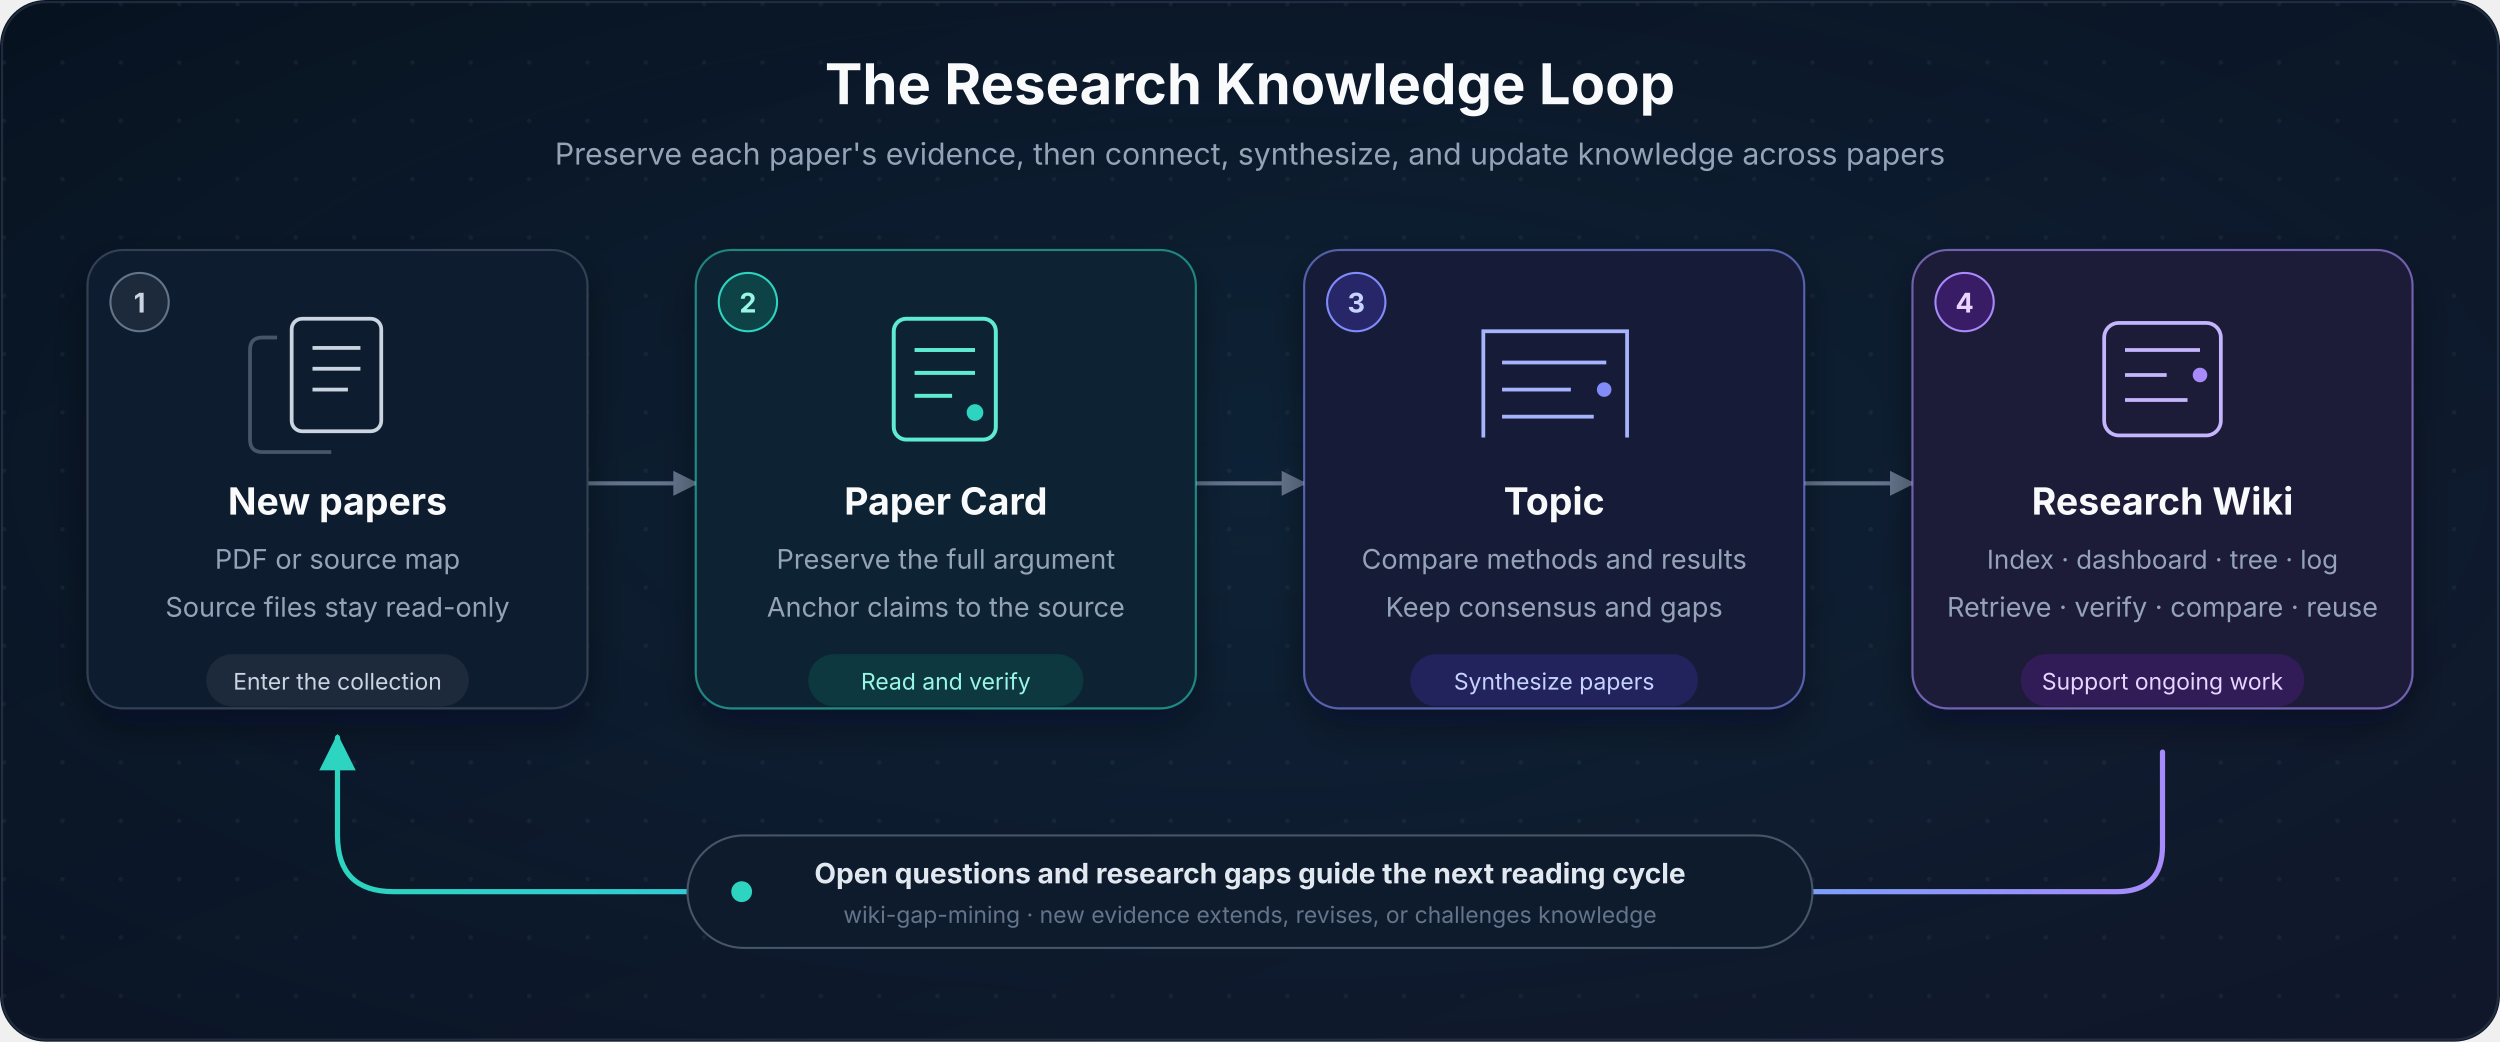
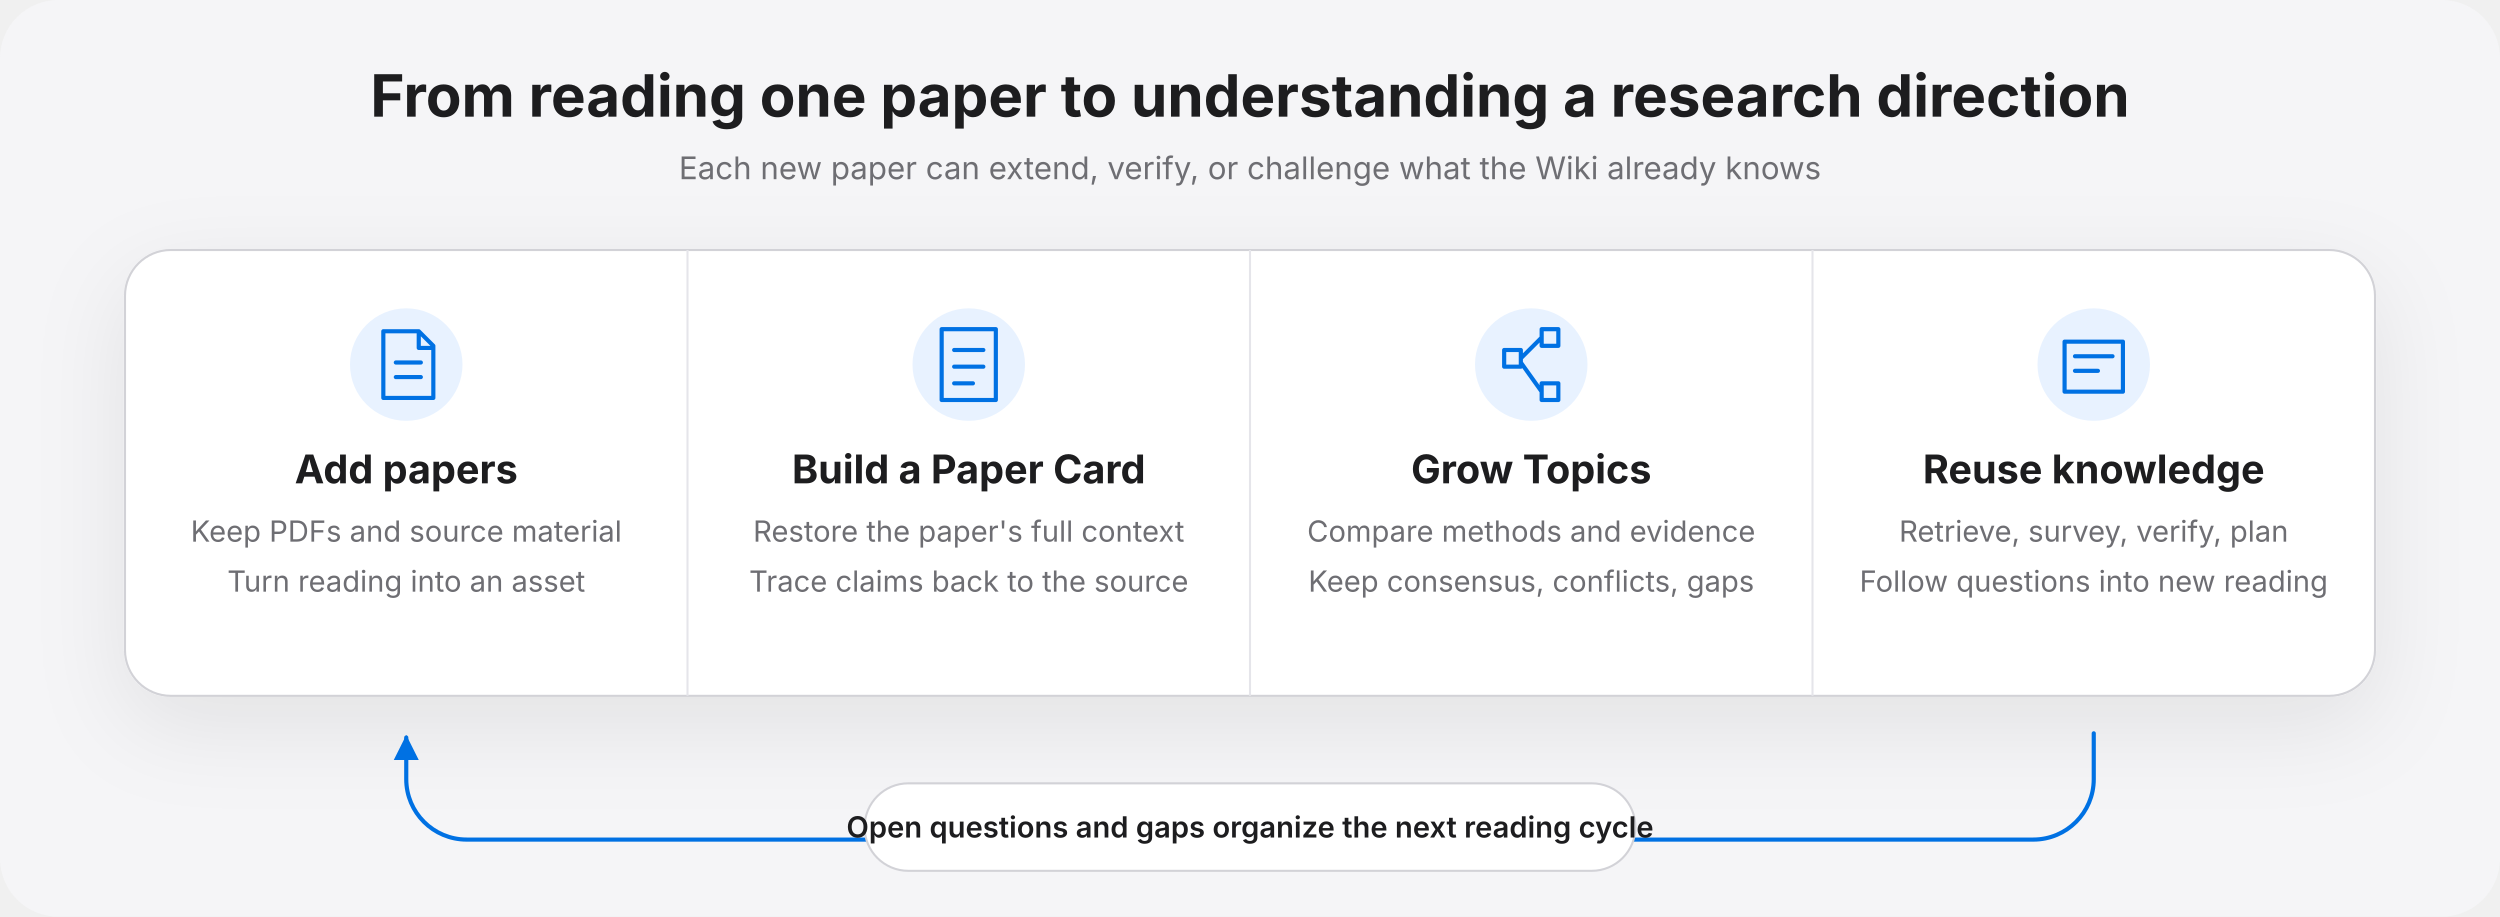
- <svg xmlns="http://www.w3.org/2000/svg" width="1200" height="500" viewBox="0 0 1200 500" role="img" aria-label="Research loop from paper reading to knowledge reuse">
+ <svg xmlns="http://www.w3.org/2000/svg" width="1200" height="440" viewBox="0 0 1200 440" role="img" aria-label="A continuous path from reading papers to reusing research knowledge">
  <defs>
-     <linearGradient id="bg" x1="0" y1="0" x2="1" y2="1">
-       <stop offset="0%" stop-color="#07111f" />
-       <stop offset="55%" stop-color="#0b1526" />
-       <stop offset="100%" stop-color="#10172a" />
-     </linearGradient>
-     <linearGradient id="loop" x1="0" y1="0" x2="1" y2="0">
-       <stop offset="0%" stop-color="#2dd4bf" />
-       <stop offset="50%" stop-color="#38bdf8" />
-       <stop offset="100%" stop-color="#a78bfa" />
-     </linearGradient>
-     <radialGradient id="glow" cx="50%" cy="45%" r="70%">
-       <stop offset="0%" stop-color="#38bdf8" stop-opacity="0.08" />
-       <stop offset="100%" stop-color="#38bdf8" stop-opacity="0" />
-     </radialGradient>
-     <pattern id="dots" width="28" height="28" patternUnits="userSpaceOnUse">
-       <circle cx="2" cy="2" r="1.1" fill="#94a3b8" opacity="0.075" />
-     </pattern>
-     <filter id="shadow" x="-20%" y="-20%" width="140%" height="150%">
-       <feDropShadow dx="0" dy="8" stdDeviation="9" flood-color="#020617" flood-opacity="0.4" />
+     <filter id="shadow" x="-10%" y="-20%" width="120%" height="150%">
+       <feDropShadow dx="0" dy="14" stdDeviation="22" flood-color="#1d1d1f" flood-opacity="0.08" />
    </filter>
-     <marker id="arrow" viewBox="0 0 10 10" refX="9" refY="5" markerWidth="6" markerHeight="6" orient="auto-start-reverse">
-       <path d="M 0 0 L 10 5 L 0 10 z" fill="#64748b" />
-     </marker>
-     <marker id="loopArrow" viewBox="0 0 10 10" refX="9" refY="5" markerWidth="7" markerHeight="7" orient="auto-start-reverse">
-       <path d="M 0 0 L 10 5 L 0 10 z" fill="#2dd4bf" />
+     <marker id="arrow" viewBox="0 0 10 10" refX="9" refY="5" markerWidth="6" markerHeight="6" orient="auto">
+       <path d="M0 0 10 5 0 10Z" fill="#0071e3" />
    </marker>
  </defs>
-   <rect width="1200" height="500" rx="22" fill="url(#bg)" />
-   <rect width="1200" height="500" rx="22" fill="url(#dots)" />
-   <rect width="1200" height="500" rx="22" fill="url(#glow)" />
-   <rect x="1" y="1" width="1198" height="498" rx="21" fill="none" stroke="#334155" stroke-opacity="0.55" />
-   <g font-family="system-ui, -apple-system, 'Segoe UI', sans-serif">
-     <text x="600" y="50" text-anchor="middle" font-size="27" font-weight="740" fill="#f8fafc">The Research Knowledge Loop</text>
-     <text x="600" y="79" text-anchor="middle" font-size="14.5" fill="#94a3b8">Preserve each paper's evidence, then connect, synthesize, and update knowledge across papers</text>
-   </g>
-   <g fill="none" stroke="#64748b" stroke-width="2" stroke-linecap="round" marker-end="url(#arrow)">
-     <path d="M 282 232 L 334 232" />
-     <path d="M 574 232 L 626 232" />
-     <path d="M 866 232 L 918 232" />
-   </g>
-   <g font-family="system-ui, -apple-system, 'Segoe UI', sans-serif" filter="url(#shadow)">
-     <g>
-       <rect x="42" y="120" width="240" height="220" rx="17" fill="#101d2e" stroke="#334155" />
-       <circle cx="67" cy="145" r="14" fill="#1e293b" stroke="#64748b" />
-       <text x="67" y="150" text-anchor="middle" font-size="13" font-weight="700" fill="#cbd5e1">1</text>
-       <g fill="none" stroke="#cbd5e1" stroke-width="1.8">
-         <rect x="140" y="153" width="43" height="54" rx="5" />
-         <path d="M 150 167 H 173 M 150 177 H 173 M 150 187 H 167" />
-         <path d="M 133 162 H 126 Q 120 162 120 168 V 211 Q 120 217 126 217 H 159" stroke="#475569" />
-       </g>
-       <text x="162" y="247" text-anchor="middle" font-size="18" font-weight="720" fill="#f8fafc">New papers</text>
-       <text x="162" y="273" text-anchor="middle" font-size="13" fill="#94a3b8">PDF or source map</text>
-       <text x="162" y="296" text-anchor="middle" font-size="13" fill="#94a3b8">Source files stay read-only</text>
-       <rect x="99" y="314" width="126" height="25" rx="12.5" fill="#1e293b" />
-       <text x="162" y="331" text-anchor="middle" font-size="11" fill="#cbd5e1">Enter the collection</text>
+   <rect width="1200" height="440" rx="28" fill="#f5f5f7" />
+   <g font-family="-apple-system, BlinkMacSystemFont, 'Segoe UI', sans-serif">
+     <text x="600" y="56" text-anchor="middle" font-size="28" font-weight="700" fill="#1d1d1f">From reading one paper to understanding a research direction</text>
+     <text x="600" y="86" text-anchor="middle" font-size="15" fill="#6e6e73">Each new paper can extend, verify, or challenge what the Wiki already knows</text>
+     <g filter="url(#shadow)">
+       <rect x="60" y="120" width="1080" height="214" rx="22" fill="#fff" stroke="#d2d2d7" />
    </g>
-     <g>
-       <rect x="334" y="120" width="240" height="220" rx="17" fill="#0f2331" stroke="#2dd4bf" stroke-opacity="0.56" />
-       <circle cx="359" cy="145" r="14" fill="#0f766e" fill-opacity="0.38" stroke="#2dd4bf" />
-       <text x="359" y="150" text-anchor="middle" font-size="13" font-weight="700" fill="#99f6e4">2</text>
-       <g fill="none" stroke="#5eead4" stroke-width="1.9">
-         <rect x="429" y="153" width="49" height="58" rx="6" />
-         <path d="M 439 168 H 468 M 439 179 H 468 M 439 190 H 457" />
-         <circle cx="468" cy="198" r="4" fill="#2dd4bf" stroke="none" />
-       </g>
-       <text x="454" y="247" text-anchor="middle" font-size="18" font-weight="720" fill="#f8fafc">Paper Card</text>
-       <text x="454" y="273" text-anchor="middle" font-size="13" fill="#94a3b8">Preserve the full argument</text>
-       <text x="454" y="296" text-anchor="middle" font-size="13" fill="#94a3b8">Anchor claims to the source</text>
-       <rect x="388" y="314" width="132" height="25" rx="12.5" fill="#0f766e" fill-opacity="0.26" />
-       <text x="454" y="331" text-anchor="middle" font-size="11" fill="#99f6e4">Read and verify</text>
+     <path d="M330 120V334M600 120V334M870 120V334" stroke="#e5e5ea" />
+     <g text-anchor="middle">
+       <circle cx="195" cy="175" r="27" fill="#e8f2ff" />
+       <path d="M184 159h17l7 7v25h-24zM201 159v8h7M190 174h12M190 181h12" fill="none" stroke="#0071e3" stroke-width="2" stroke-linecap="round" stroke-linejoin="round" />
+       <text x="195" y="232" font-size="19" font-weight="650" fill="#1d1d1f">Add papers</text>
+       <text x="195" y="260" font-size="14" fill="#6e6e73">Keep PDFs and source material</text>
+       <text x="195" y="284" font-size="14" fill="#6e6e73">Turn reading into an asset</text>
+       <circle cx="465" cy="175" r="27" fill="#e8f2ff" />
+       <path d="M452 158h26v34h-26zM458 168h14M458 176h14M458 184h9" fill="none" stroke="#0071e3" stroke-width="2" stroke-linecap="round" stroke-linejoin="round" />
+       <text x="465" y="232" font-size="19" font-weight="650" fill="#1d1d1f">Build a Paper Card</text>
+       <text x="465" y="260" font-size="14" fill="#6e6e73">Restore the paper's full context</text>
+       <text x="465" y="284" font-size="14" fill="#6e6e73">Trace claims back to the source</text>
+       <circle cx="735" cy="175" r="27" fill="#e8f2ff" />
+       <path d="M722 168h8v8h-8zM740 158h8v8h-8zM740 184h8v8h-8zM730 172l10-10M730 174l10 14" fill="none" stroke="#0071e3" stroke-width="2" stroke-linecap="round" stroke-linejoin="round" />
+       <text x="735" y="232" font-size="19" font-weight="650" fill="#1d1d1f">Grow Topics</text>
+       <text x="735" y="260" font-size="14" fill="#6e6e73">Compare methods and evidence</text>
+       <text x="735" y="284" font-size="14" fill="#6e6e73">Keep consensus, conflicts, gaps</text>
+       <circle cx="1005" cy="175" r="27" fill="#e8f2ff" />
+       <path d="M991 164h28v24h-28zM996 171h18M996 178h11" fill="none" stroke="#0071e3" stroke-width="2" stroke-linecap="round" stroke-linejoin="round" />
+       <text x="1005" y="232" font-size="19" font-weight="650" fill="#1d1d1f">Reuse knowledge</text>
+       <text x="1005" y="260" font-size="14" fill="#6e6e73">Retrieve, survey, verify, plan</text>
+       <text x="1005" y="284" font-size="14" fill="#6e6e73">Follow questions into new reading</text>
    </g>
-     <g>
-       <rect x="626" y="120" width="240" height="220" rx="17" fill="#171d38" stroke="#818cf8" stroke-opacity="0.6" />
-       <circle cx="651" cy="145" r="14" fill="#4338ca" fill-opacity="0.34" stroke="#818cf8" />
-       <text x="651" y="150" text-anchor="middle" font-size="13" font-weight="700" fill="#c7d2fe">3</text>
-       <g fill="none" stroke="#a5b4fc" stroke-width="1.8">
-         <path d="M 712 210 V 159 H 781 V 210" />
-         <path d="M 721 174 H 771 M 721 187 H 754 M 721 200 H 765" />
-         <circle cx="770" cy="187" r="3.5" fill="#818cf8" stroke="none" />
-       </g>
-       <text x="746" y="247" text-anchor="middle" font-size="18" font-weight="720" fill="#f8fafc">Topic</text>
-       <text x="746" y="273" text-anchor="middle" font-size="13" fill="#94a3b8">Compare methods and results</text>
-       <text x="746" y="296" text-anchor="middle" font-size="13" fill="#94a3b8">Keep consensus and gaps</text>
-       <rect x="677" y="314" width="138" height="25" rx="12.5" fill="#4338ca" fill-opacity="0.25" />
-       <text x="746" y="331" text-anchor="middle" font-size="11" fill="#c7d2fe">Synthesize papers</text>
-     </g>
-     <g>
-       <rect x="918" y="120" width="240" height="220" rx="17" fill="#1d1b37" stroke="#a78bfa" stroke-opacity="0.62" />
-       <circle cx="943" cy="145" r="14" fill="#7e22ce" fill-opacity="0.3" stroke="#a78bfa" />
-       <text x="943" y="150" text-anchor="middle" font-size="13" font-weight="700" fill="#e9d5ff">4</text>
-       <g fill="none" stroke="#c4b5fd" stroke-width="1.8">
-         <rect x="1010" y="155" width="56" height="54" rx="7" />
-         <path d="M 1020 168 H 1056 M 1020 180 H 1040 M 1020 192 H 1050" />
-         <circle cx="1056" cy="180" r="3.5" fill="#a78bfa" stroke="none" />
-       </g>
-       <text x="1038" y="247" text-anchor="middle" font-size="18" font-weight="720" fill="#f8fafc">Research Wiki</text>
-       <text x="1038" y="273" text-anchor="middle" font-size="12.5" fill="#94a3b8">Index · dashboard · tree · log</text>
-       <text x="1038" y="296" text-anchor="middle" font-size="13" fill="#94a3b8">Retrieve · verify · compare · reuse</text>
-       <rect x="970" y="314" width="136" height="25" rx="12.5" fill="#7e22ce" fill-opacity="0.23" />
-       <text x="1038" y="331" text-anchor="middle" font-size="11" fill="#e9d5ff">Support ongoing work</text>
-     </g>
-   </g>
-   <path d="M 1038 361 V 406 Q 1038 428 1016 428 H 189 Q 162 428 162 401 V 354" fill="none" stroke="url(#loop)" stroke-width="2.5" stroke-linecap="round" marker-end="url(#loopArrow)" />
-   <g font-family="system-ui, -apple-system, 'Segoe UI', sans-serif">
-     <rect x="330" y="401" width="540" height="54" rx="27" fill="#0d1b2d" stroke="#475569" />
-     <circle cx="356" cy="428" r="5" fill="#2dd4bf" />
-     <text x="600" y="424" text-anchor="middle" font-size="13.5" font-weight="650" fill="#e2e8f0">Open questions and research gaps guide the next reading cycle</text>
-     <text x="600" y="443" text-anchor="middle" font-size="11" fill="#64748b">wiki-gap-mining · new evidence extends, revises, or challenges knowledge</text>
+     <path d="M1005 352v22c0 16-13 29-29 29H224c-16 0-29-13-29-29v-20" fill="none" stroke="#0071e3" stroke-width="2" stroke-linecap="round" marker-end="url(#arrow)" />
+     <rect x="415" y="376" width="370" height="42" rx="21" fill="#fff" stroke="#d2d2d7" />
+     <text x="600" y="402" text-anchor="middle" font-size="14" font-weight="600" fill="#1d1d1f">Open questions and gaps organize the next reading cycle</text>
  </g>
</svg>
